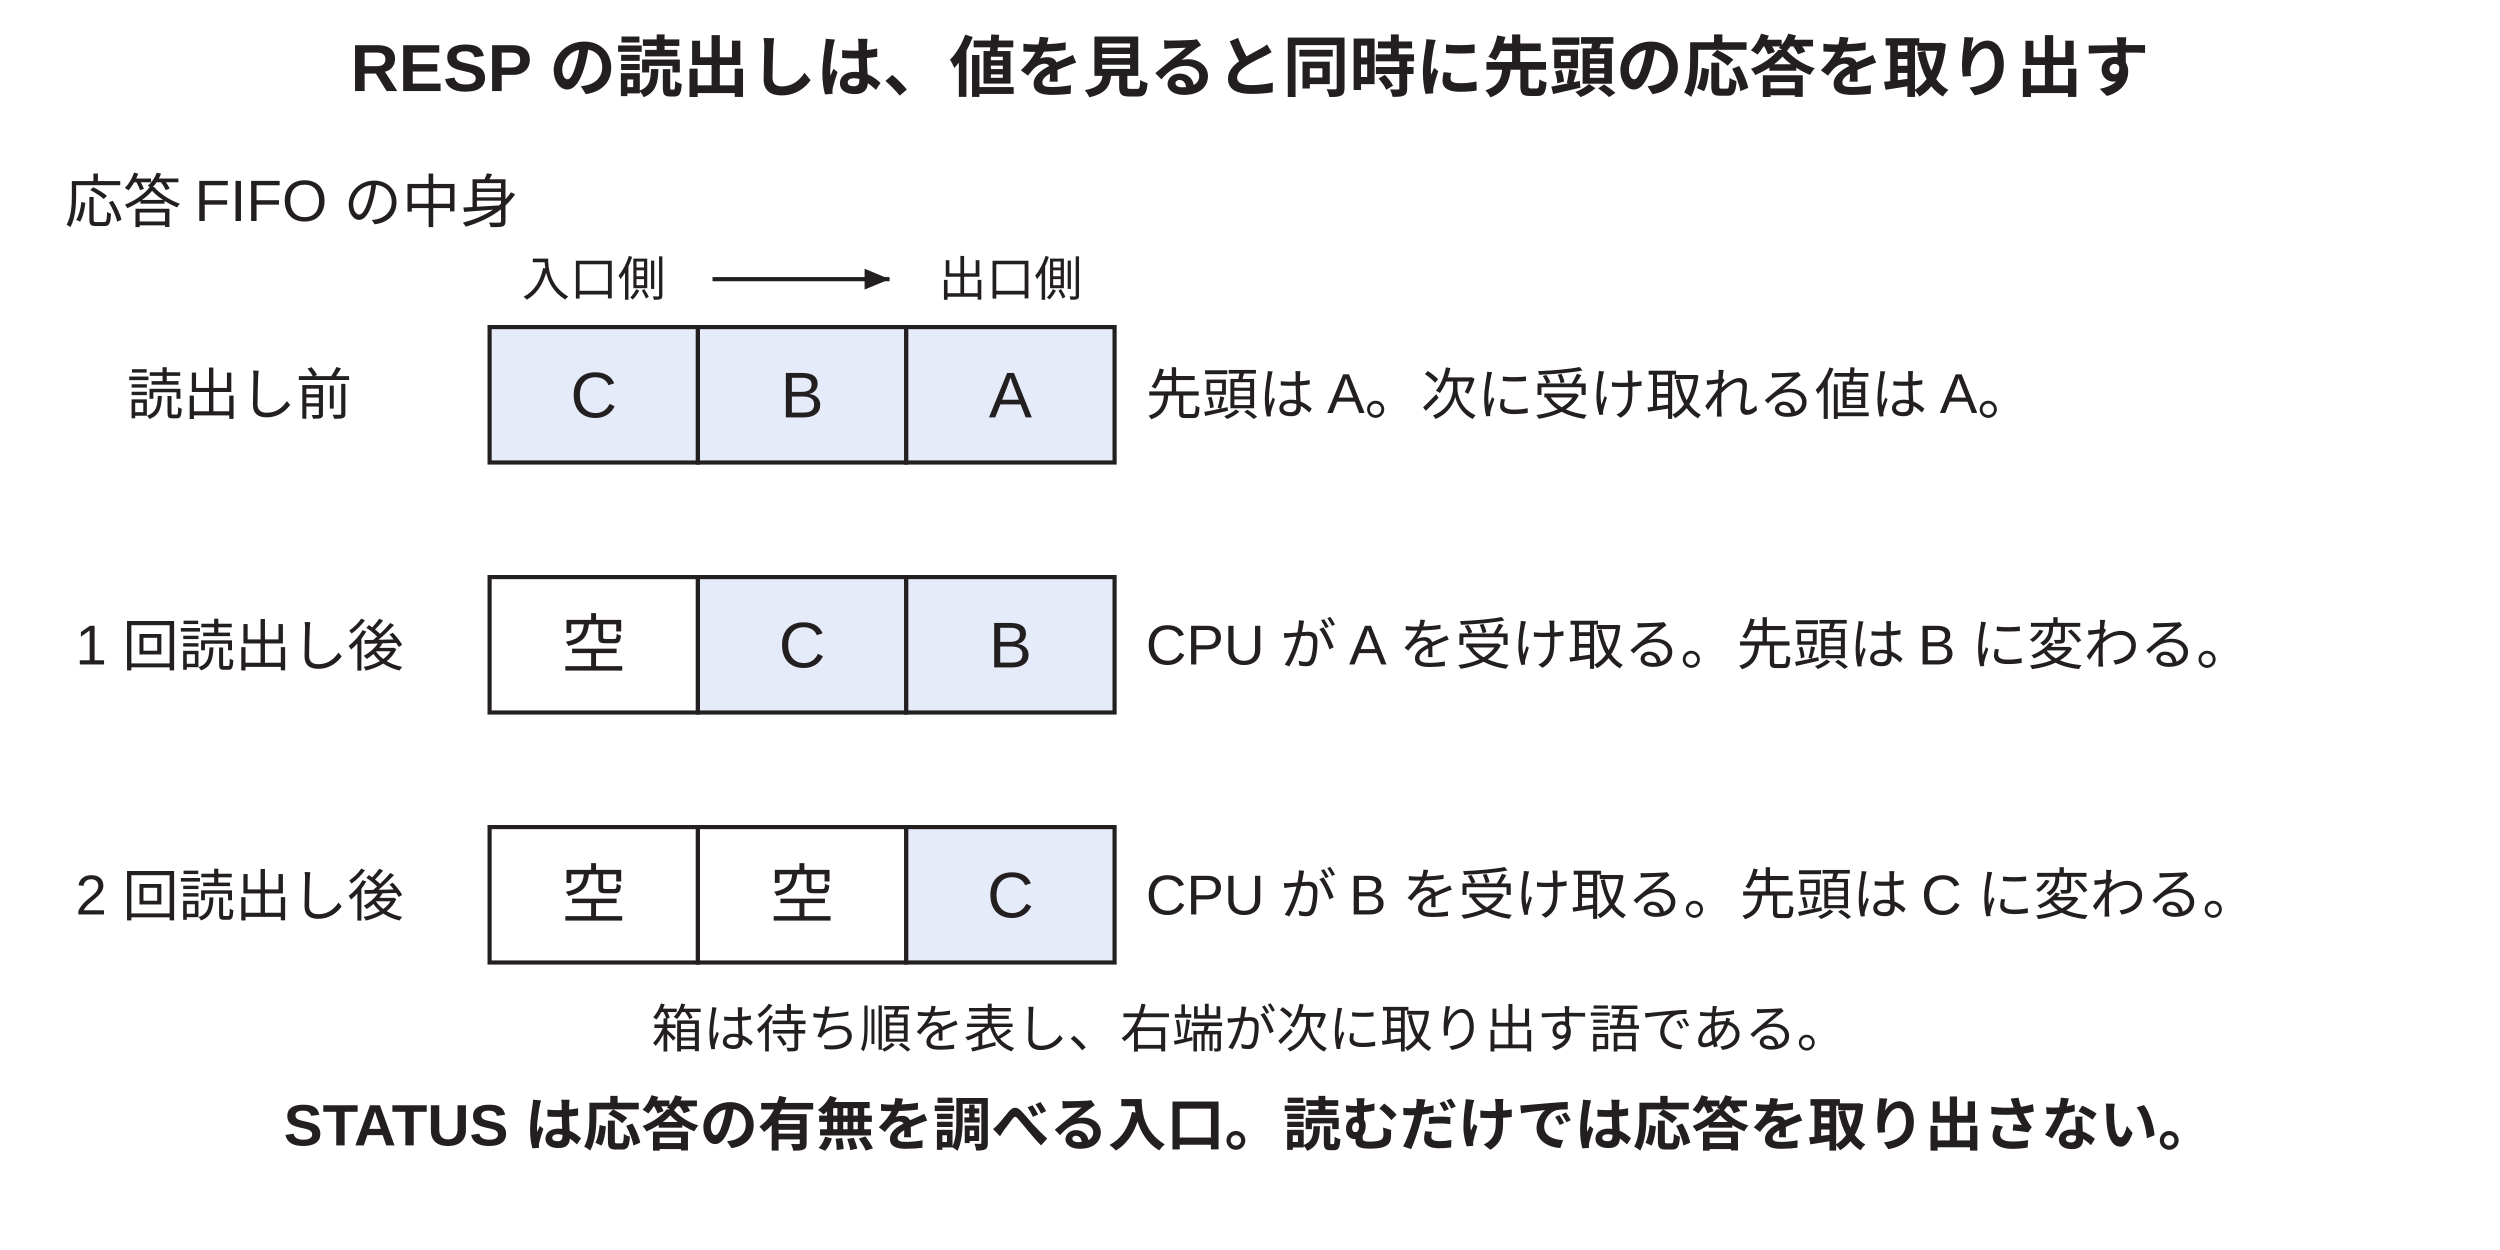
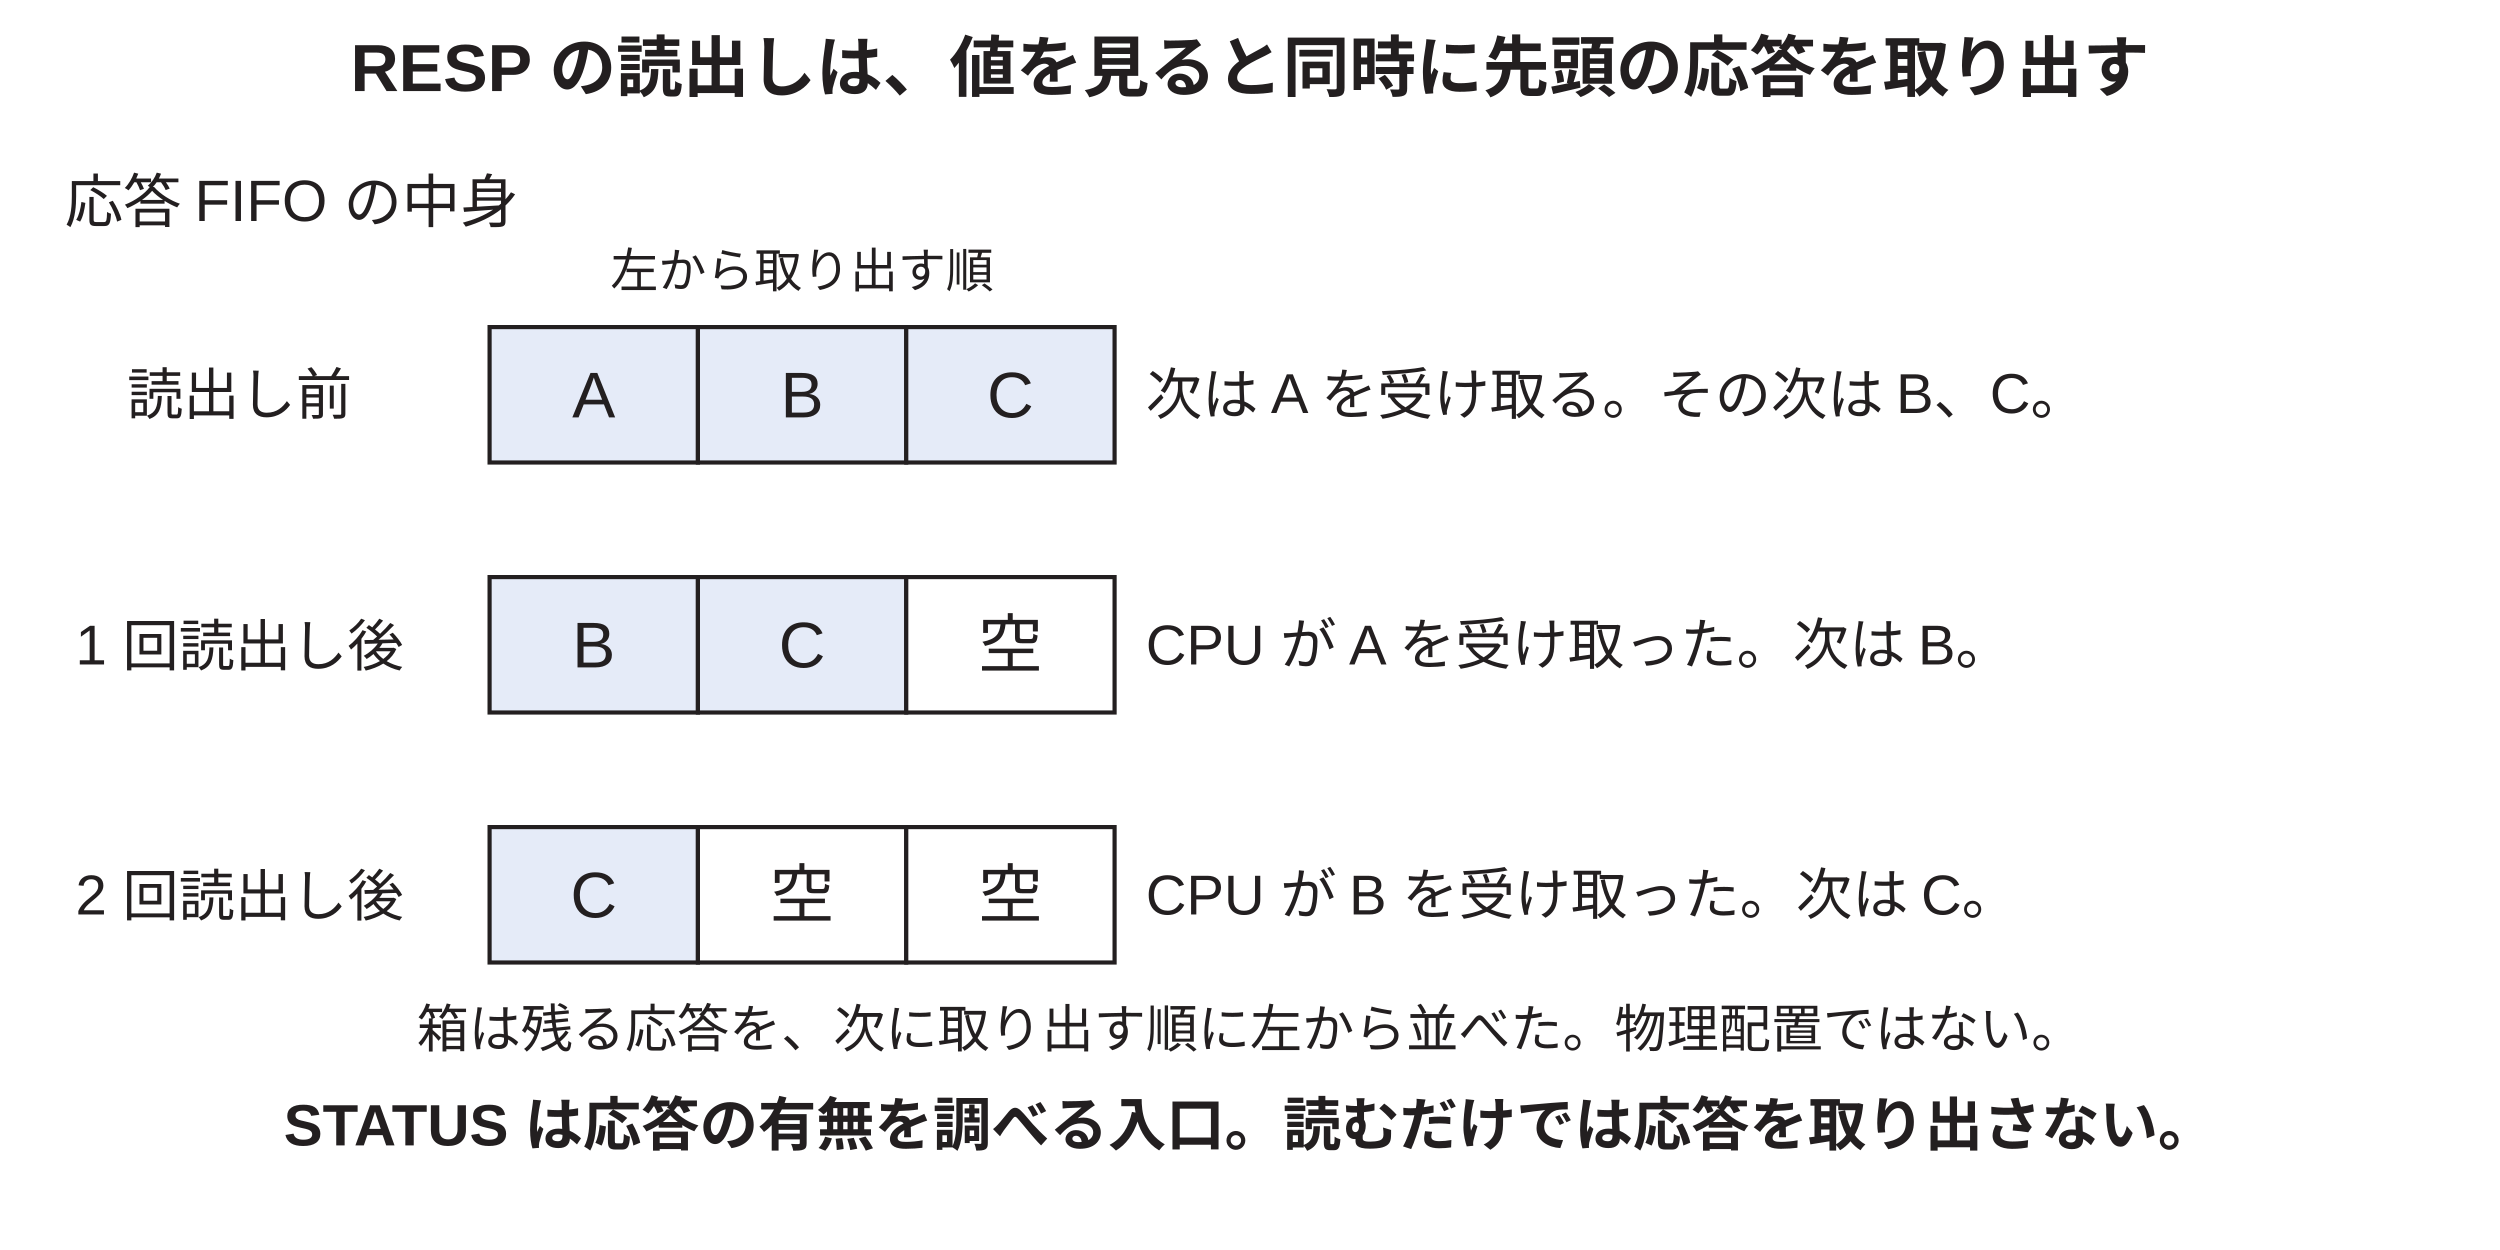
<svg xmlns="http://www.w3.org/2000/svg" width="1200" height="600" viewBox="0 0 1200 600">
  <rect width="100%" height="100%" fill="white" />
  <text x="600.0" y="43.7" text-anchor="middle" font-family="Arial,Noto Sans JP,Meiryo,sans-serif" font-size="32" font-weight="700" fill="#231F20">RESP の読出しは、値を見ると同時に先頭の応答を取り出す</text>
  <text x="140.0" y="106.8" text-anchor="middle" font-family="Arial,Noto Sans JP,Meiryo,sans-serif" font-size="28" font-weight="400" fill="#231F20">応答 FIFO の中身</text>
-   <text x="285.0" y="142.05" text-anchor="middle" font-family="Arial,Noto Sans JP,Meiryo,sans-serif" font-size="23" font-weight="400" fill="#231F20">入口側</text>
-   <polyline points="342,134 427,134" fill="none" stroke="#231F20" stroke-width="2" />
-   <polygon points="427,134 415.0,139.0 415.0,129.0" fill="#231F20" />
-   <text x="485.0" y="142.05" text-anchor="middle" font-family="Arial,Noto Sans JP,Meiryo,sans-serif" font-size="23" font-weight="400" fill="#231F20">出口側</text>
+   <text x="385.0" y="138.05" text-anchor="middle" font-family="Arial,Noto Sans JP,Meiryo,sans-serif" font-size="23" font-weight="400" fill="#231F20">左から取り出す順</text>
  <text x="115.0" y="198.95" text-anchor="middle" font-family="Arial,Noto Sans JP,Meiryo,sans-serif" font-size="27" font-weight="400" fill="#231F20">読出し前</text>
  <rect x="235" y="157" width="100" height="65" fill="#E5EBF8" stroke="#231F20" stroke-width="2" />
-   <text x="285.0" y="200.35" text-anchor="middle" font-family="Arial,Noto Sans JP,Meiryo,sans-serif" font-size="31" font-weight="400" fill="#231F20">C</text>
+   <text x="285.0" y="200.35" text-anchor="middle" font-family="Arial,Noto Sans JP,Meiryo,sans-serif" font-size="31" font-weight="400" fill="#231F20">A</text>
  <rect x="335" y="157" width="100" height="65" fill="#E5EBF8" stroke="#231F20" stroke-width="2" />
  <text x="385.0" y="200.35" text-anchor="middle" font-family="Arial,Noto Sans JP,Meiryo,sans-serif" font-size="31" font-weight="400" fill="#231F20">B</text>
  <rect x="435" y="157" width="100" height="65" fill="#E5EBF8" stroke="#231F20" stroke-width="2" />
-   <text x="485.0" y="200.35" text-anchor="middle" font-family="Arial,Noto Sans JP,Meiryo,sans-serif" font-size="31" font-weight="400" fill="#231F20">A</text>
-   <text x="550" y="198.95" text-anchor="start" font-family="Arial,Noto Sans JP,Meiryo,sans-serif" font-size="27" font-weight="400" fill="#231F20">先頭は A。次に受け取れる値は A。</text>
+   <text x="485.0" y="200.35" text-anchor="middle" font-family="Arial,Noto Sans JP,Meiryo,sans-serif" font-size="31" font-weight="400" fill="#231F20">C</text>
+   <text x="550" y="198.95" text-anchor="start" font-family="Arial,Noto Sans JP,Meiryo,sans-serif" font-size="27" font-weight="400" fill="#231F20">次は A を受け取る。その次は B、C。</text>
  <text x="115.0" y="318.95" text-anchor="middle" font-family="Arial,Noto Sans JP,Meiryo,sans-serif" font-size="27" font-weight="400" fill="#231F20">1 回読出し後</text>
-   <rect x="235" y="277" width="100" height="65" fill="#FFFFFF" stroke="#231F20" stroke-width="2" />
-   <text x="285.0" y="320.35" text-anchor="middle" font-family="Arial,Noto Sans JP,Meiryo,sans-serif" font-size="31" font-weight="400" fill="#231F20">空</text>
+   <rect x="235" y="277" width="100" height="65" fill="#E5EBF8" stroke="#231F20" stroke-width="2" />
+   <text x="285.0" y="320.35" text-anchor="middle" font-family="Arial,Noto Sans JP,Meiryo,sans-serif" font-size="31" font-weight="400" fill="#231F20">B</text>
  <rect x="335" y="277" width="100" height="65" fill="#E5EBF8" stroke="#231F20" stroke-width="2" />
  <text x="385.0" y="320.35" text-anchor="middle" font-family="Arial,Noto Sans JP,Meiryo,sans-serif" font-size="31" font-weight="400" fill="#231F20">C</text>
-   <rect x="435" y="277" width="100" height="65" fill="#E5EBF8" stroke="#231F20" stroke-width="2" />
-   <text x="485.0" y="320.35" text-anchor="middle" font-family="Arial,Noto Sans JP,Meiryo,sans-serif" font-size="31" font-weight="400" fill="#231F20">B</text>
-   <text x="550" y="318.95" text-anchor="start" font-family="Arial,Noto Sans JP,Meiryo,sans-serif" font-size="27" font-weight="400" fill="#231F20">CPU が A を受け取る。先頭は B に変わる。</text>
+   <rect x="435" y="277" width="100" height="65" fill="#FFFFFF" stroke="#231F20" stroke-width="2" />
+   <text x="485.0" y="320.35" text-anchor="middle" font-family="Arial,Noto Sans JP,Meiryo,sans-serif" font-size="31" font-weight="400" fill="#231F20">空</text>
+   <text x="550" y="318.95" text-anchor="start" font-family="Arial,Noto Sans JP,Meiryo,sans-serif" font-size="27" font-weight="400" fill="#231F20">CPU が A を受け取った。次は B。</text>
  <text x="115.0" y="438.95" text-anchor="middle" font-family="Arial,Noto Sans JP,Meiryo,sans-serif" font-size="27" font-weight="400" fill="#231F20">2 回読出し後</text>
-   <rect x="235" y="397" width="100" height="65" fill="#FFFFFF" stroke="#231F20" stroke-width="2" />
-   <text x="285.0" y="440.35" text-anchor="middle" font-family="Arial,Noto Sans JP,Meiryo,sans-serif" font-size="31" font-weight="400" fill="#231F20">空</text>
+   <rect x="235" y="397" width="100" height="65" fill="#E5EBF8" stroke="#231F20" stroke-width="2" />
+   <text x="285.0" y="440.35" text-anchor="middle" font-family="Arial,Noto Sans JP,Meiryo,sans-serif" font-size="31" font-weight="400" fill="#231F20">C</text>
  <rect x="335" y="397" width="100" height="65" fill="#FFFFFF" stroke="#231F20" stroke-width="2" />
  <text x="385.0" y="440.35" text-anchor="middle" font-family="Arial,Noto Sans JP,Meiryo,sans-serif" font-size="31" font-weight="400" fill="#231F20">空</text>
-   <rect x="435" y="397" width="100" height="65" fill="#E5EBF8" stroke="#231F20" stroke-width="2" />
-   <text x="485.0" y="440.35" text-anchor="middle" font-family="Arial,Noto Sans JP,Meiryo,sans-serif" font-size="31" font-weight="400" fill="#231F20">C</text>
-   <text x="550" y="438.95" text-anchor="start" font-family="Arial,Noto Sans JP,Meiryo,sans-serif" font-size="27" font-weight="400" fill="#231F20">CPU が B を受け取る。先頭は C に変わる。</text>
-   <text x="600.0" y="502.75" text-anchor="middle" font-family="Arial,Noto Sans JP,Meiryo,sans-serif" font-size="25" font-weight="400" fill="#231F20">箱は待ち順を表し、右端が次に取り出す語である。</text>
+   <rect x="435" y="397" width="100" height="65" fill="#FFFFFF" stroke="#231F20" stroke-width="2" />
+   <text x="485.0" y="440.35" text-anchor="middle" font-family="Arial,Noto Sans JP,Meiryo,sans-serif" font-size="31" font-weight="400" fill="#231F20">空</text>
+   <text x="550" y="438.95" text-anchor="start" font-family="Arial,Noto Sans JP,Meiryo,sans-serif" font-size="27" font-weight="400" fill="#231F20">CPU が B を受け取った。次は C。</text>
+   <text x="600.0" y="502.75" text-anchor="middle" font-family="Arial,Noto Sans JP,Meiryo,sans-serif" font-size="25" font-weight="400" fill="#231F20">箱は残る応答を、次に取り出す順に左から並べた。物理配置ではない。</text>
  <text x="600.0" y="549.8" text-anchor="middle" font-family="Arial,Noto Sans JP,Meiryo,sans-serif" font-size="28" font-weight="700" fill="#231F20">STATUS は応答の有無を調べる入口。読むだけでは応答を取り出さない。</text>
</svg>
